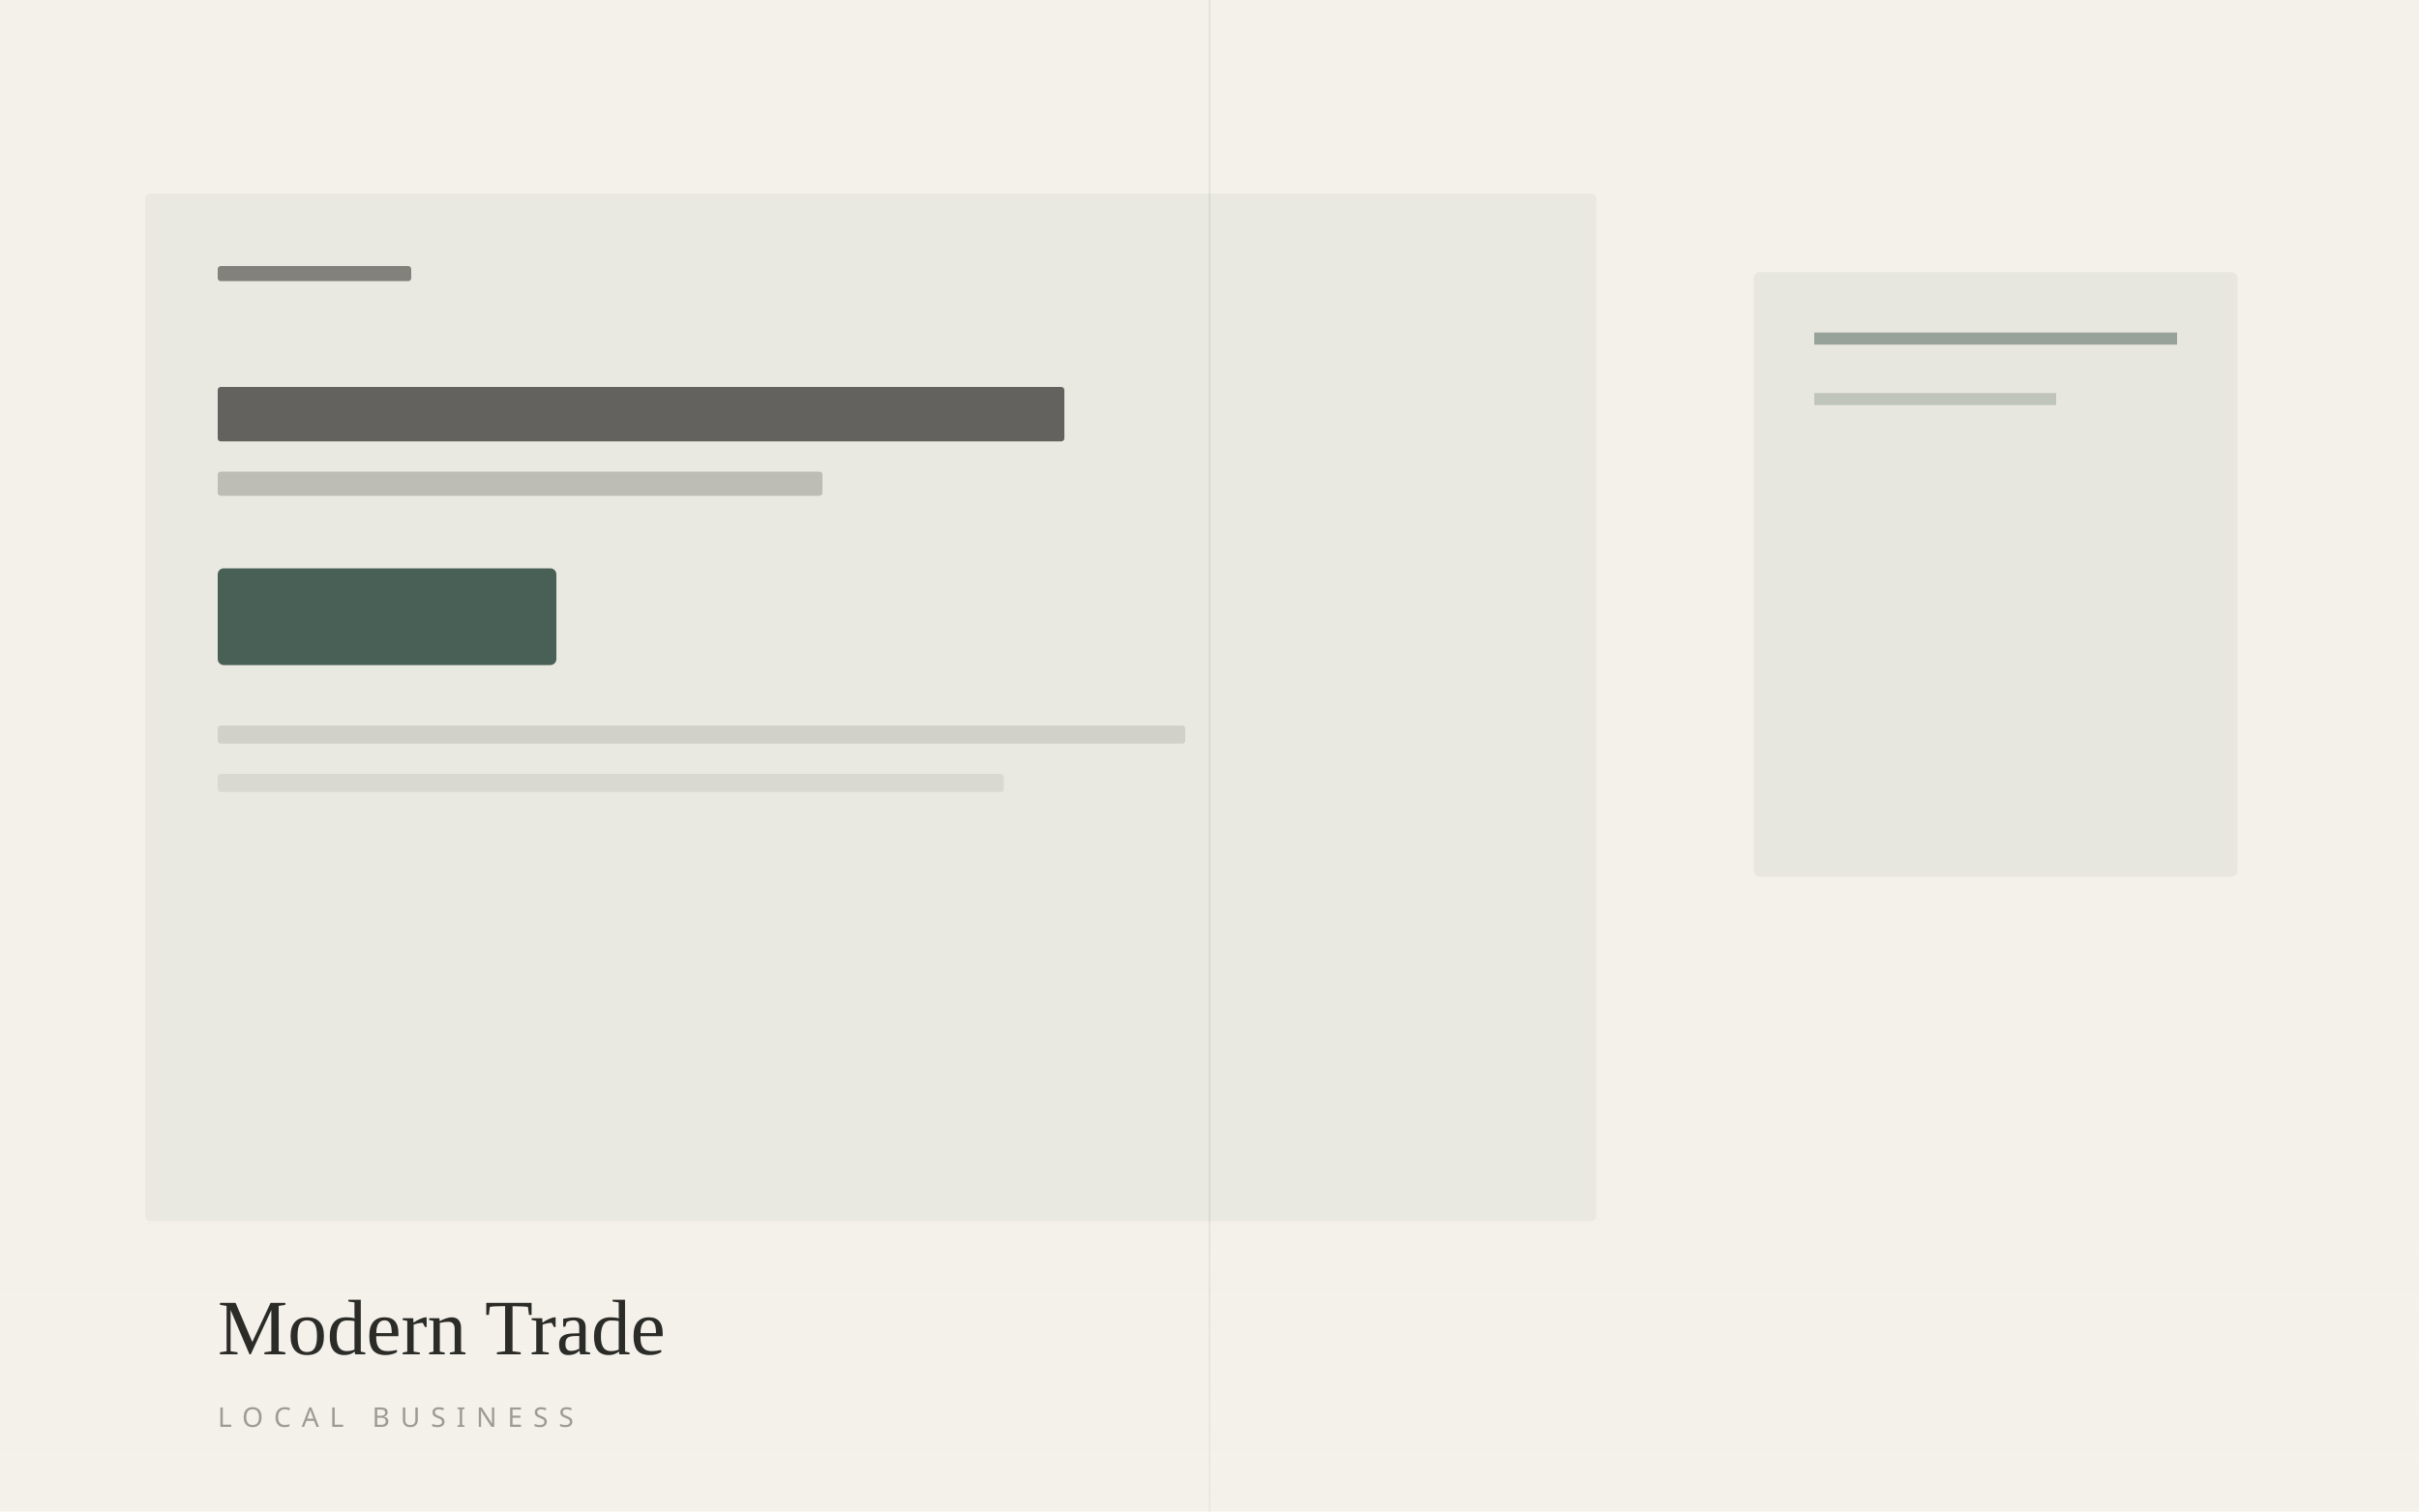
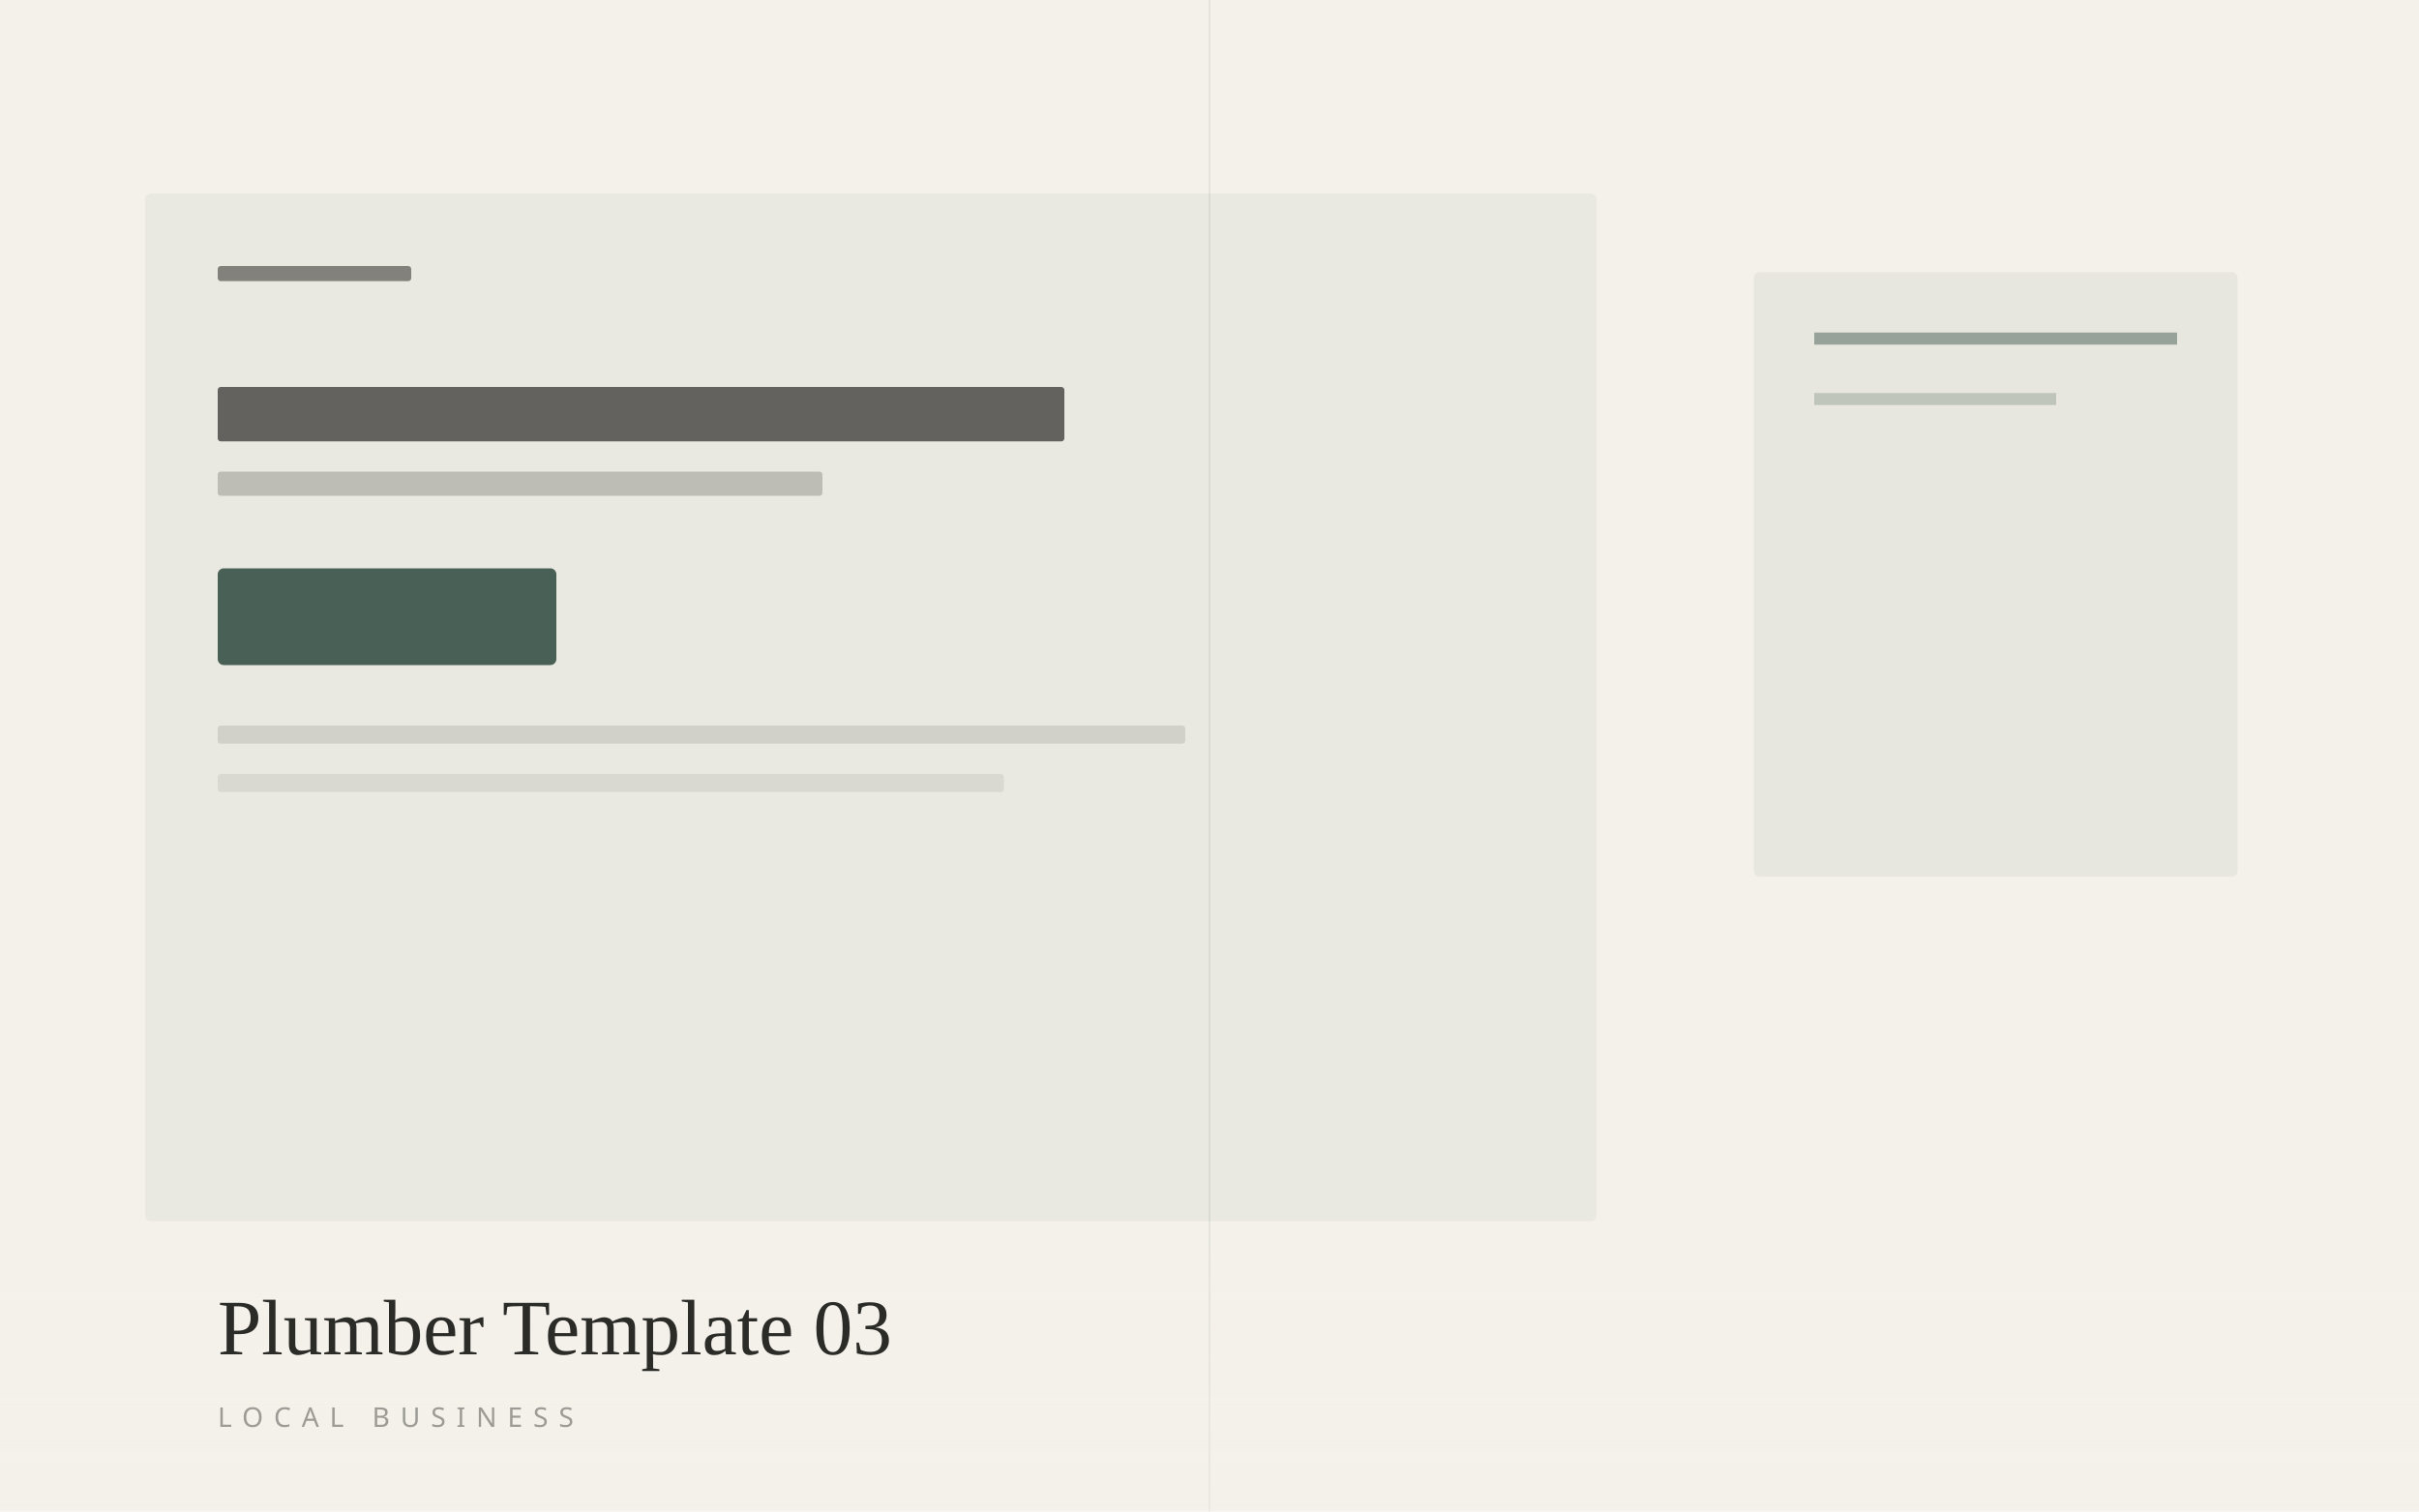
<svg xmlns="http://www.w3.org/2000/svg" width="800" height="500" viewBox="0 0 800 500" fill="none">
  <rect width="800" height="500" fill="#F4F1EA" />
  <defs>
    <linearGradient id="fade" x1="0" y1="0" x2="0" y2="1">
      <stop offset="0%" stop-color="#F4F1EA" stop-opacity="0" />
      <stop offset="100%" stop-color="#F4F1EA" stop-opacity="0.4" />
    </linearGradient>
  </defs>
  <rect x="580" y="90" width="160" height="200" fill="#1F3D33" opacity="0.06" rx="2" />
  <rect x="600" y="110" width="120" height="4" fill="#1F3D33" opacity="0.4" />
  <rect x="600" y="130" width="80" height="4" fill="#1F3D33" opacity="0.2" />
  <line x1="400" y1="0" x2="400" y2="500" stroke="#1F3D33" stroke-width="0.5" opacity="0.1" />
  <rect x="48" y="64" width="480" height="340" fill="rgba(31,61,51,0.05)" rx="2" />
  <rect x="72" y="88" width="64" height="5" fill="#1A1A18" opacity="0.5" rx="1" />
  <rect x="72" y="128" width="280" height="18" fill="#1A1A18" opacity="0.65" rx="1" />
  <rect x="72" y="156" width="200" height="8" fill="#1A1A18" opacity="0.22" rx="1" />
  <rect x="72" y="188" width="112" height="32" fill="#1F3D33" opacity="0.8" rx="2" />
  <rect x="72" y="240" width="320" height="6" fill="#1A1A18" opacity="0.12" rx="1" />
  <rect x="72" y="256" width="260" height="6" fill="#1A1A18" opacity="0.08" rx="1" />
  <rect x="0" y="400" width="800" height="100" fill="url(#fade)" />
-   <text x="72" y="448" font-family="Georgia, 'Times New Roman', serif" font-size="26" fill="#1A1A18" opacity="0.92">Modern Trade</text>
+   <text x="72" y="448" font-family="Georgia, 'Times New Roman', serif" font-size="26" fill="#1A1A18" opacity="0.92">Plumber Template 03</text>
  <text x="72" y="472" font-family="system-ui, sans-serif" font-size="9" letter-spacing="3.5" fill="rgba(26,26,24,0.4)">LOCAL BUSINESS</text>
</svg>
